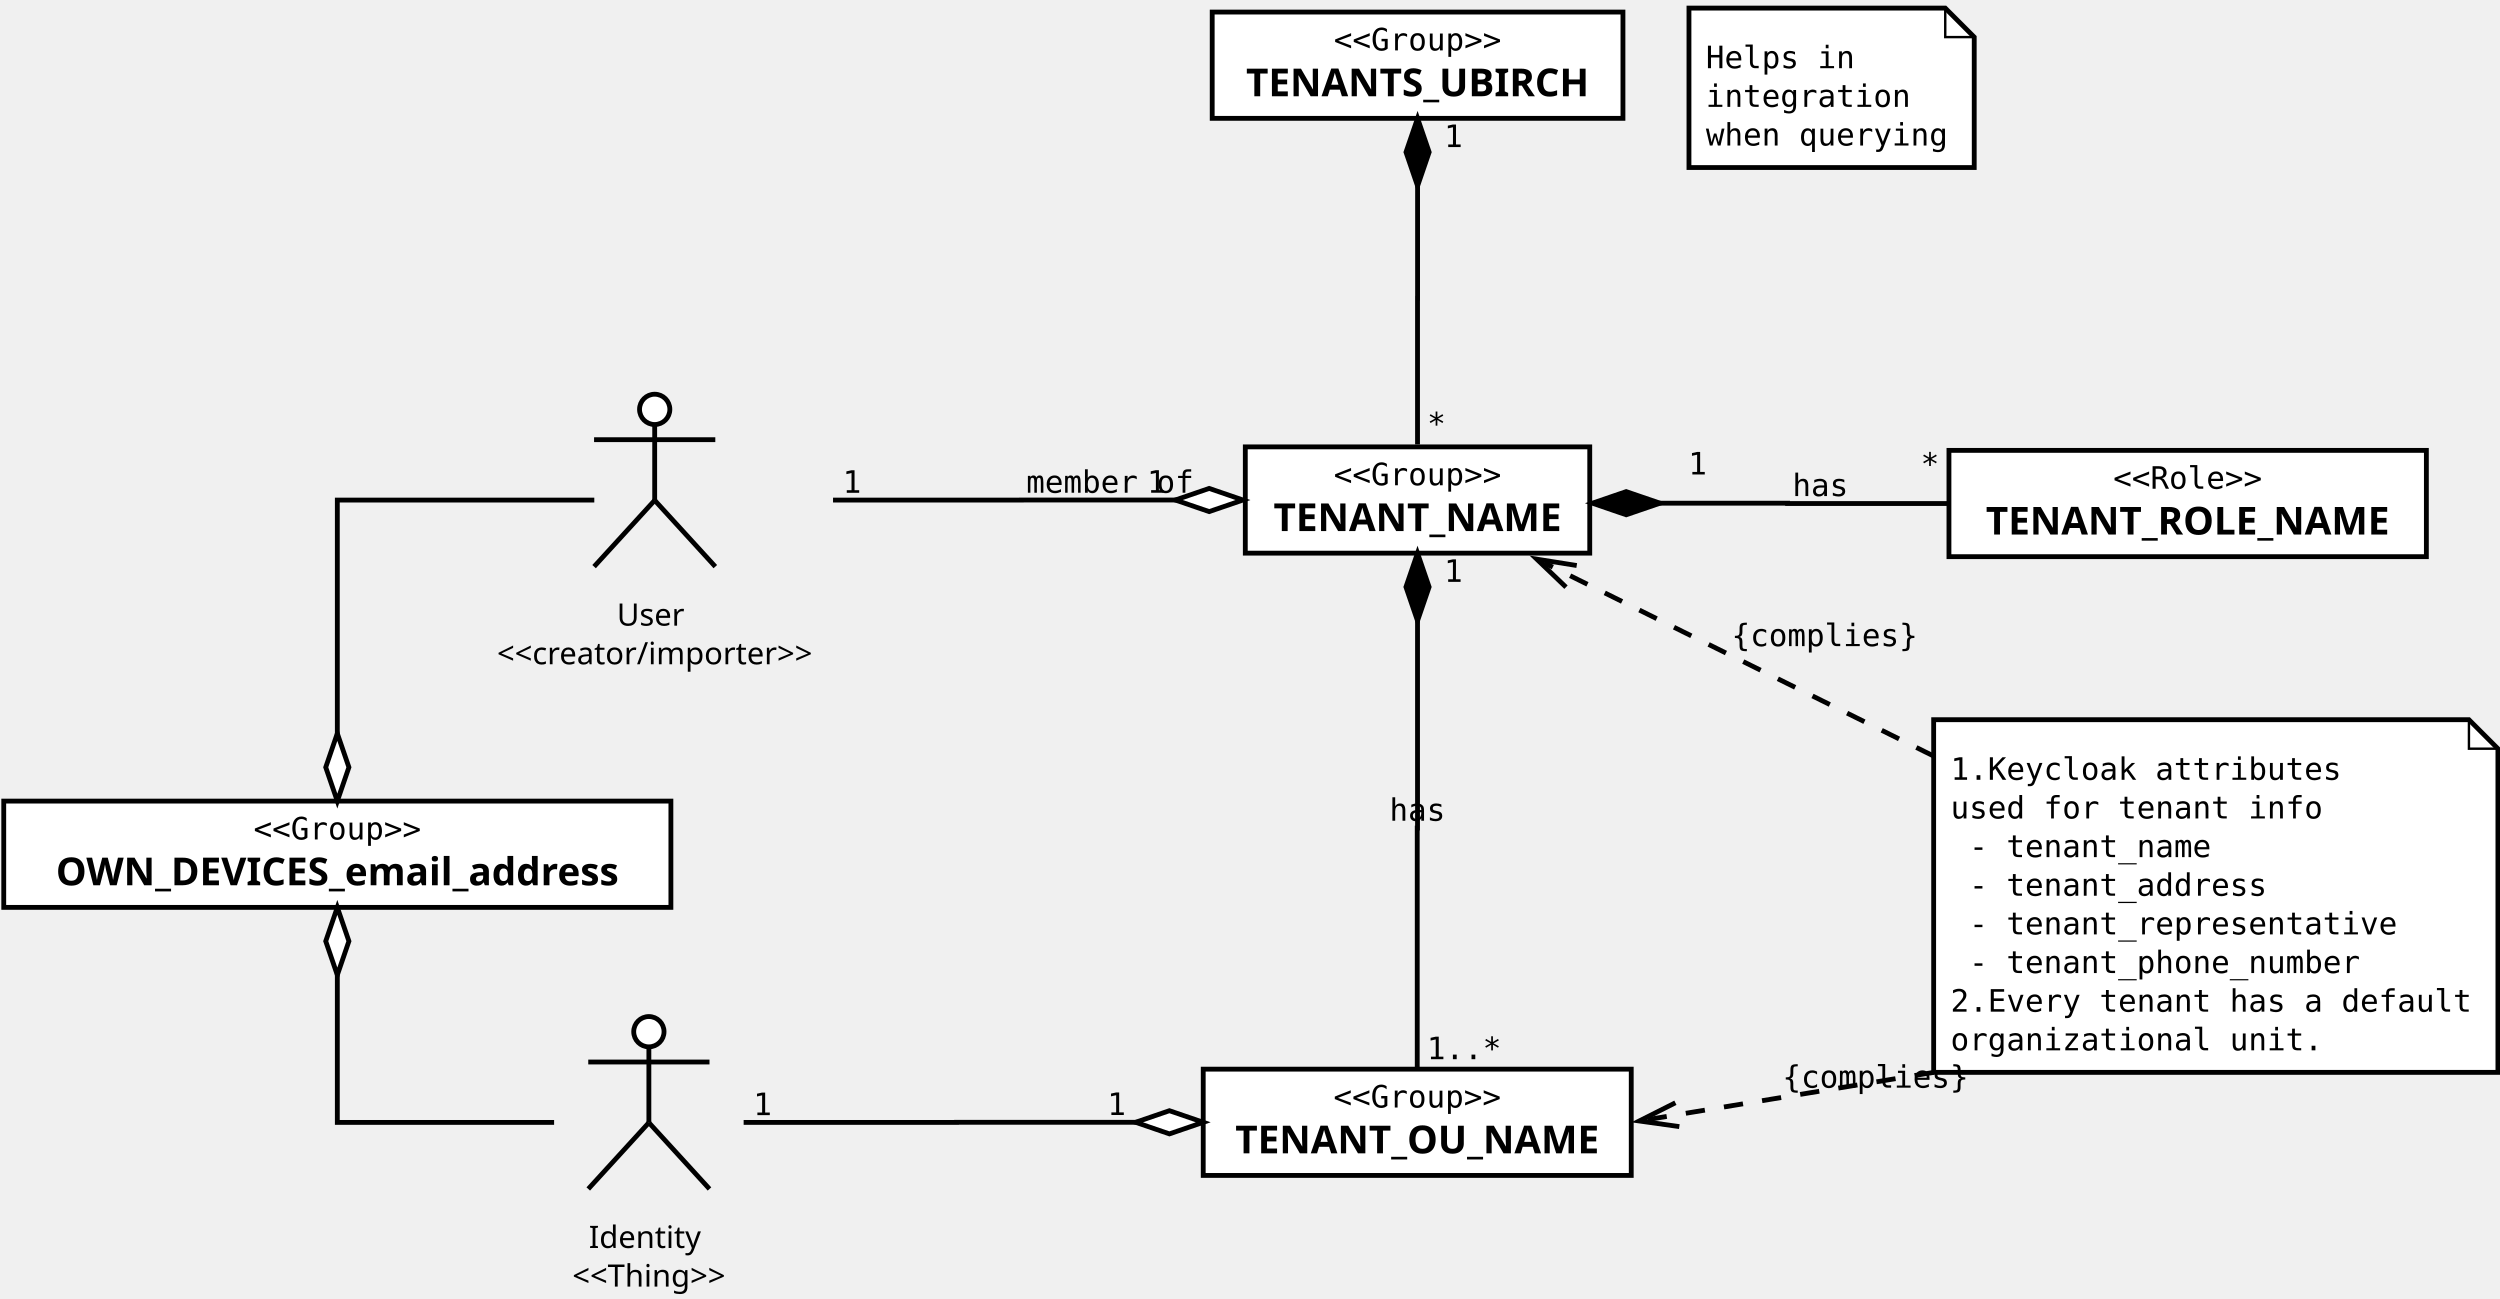
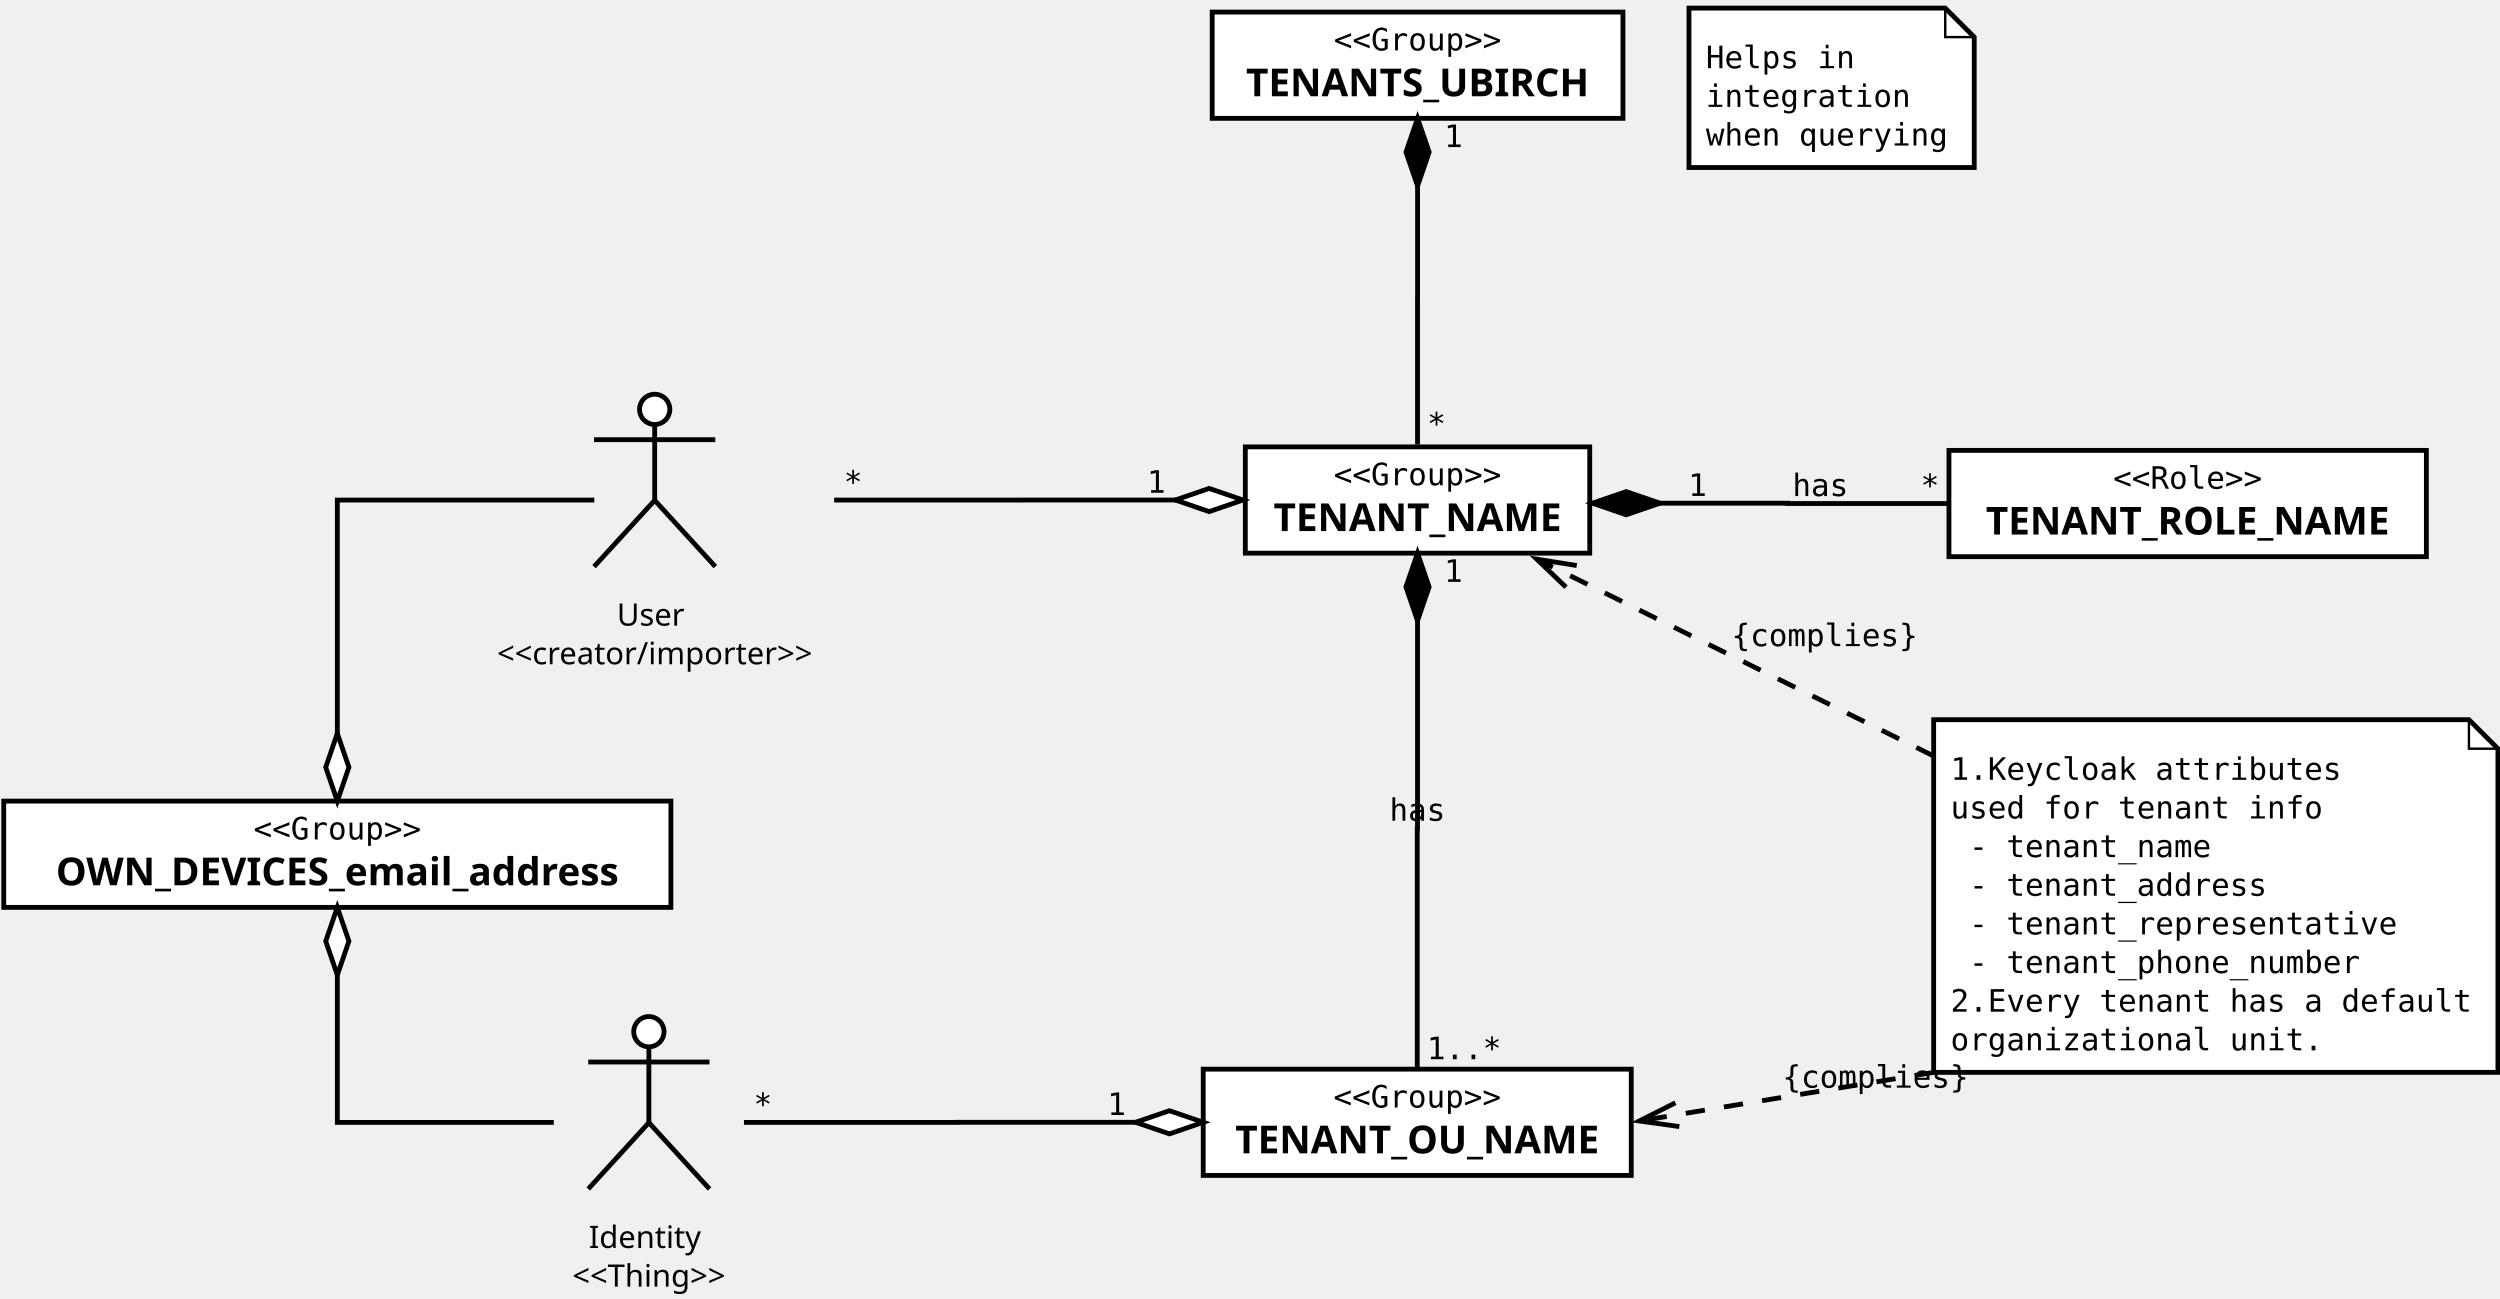
<svg xmlns="http://www.w3.org/2000/svg" width="52cm" height="27cm" viewBox="161 99 1035 534">
  <g id="Background">
    <g>
-       <ellipse style="fill: #ffffff; fill-opacity: 1; stroke-opacity: 1; stroke-width: 2; stroke: #000000" cx="432.041" cy="266.777" rx="6.274" ry="6.274" />
-       <line style="fill: none; stroke-opacity: 1; stroke-width: 2; stroke: #000000" x1="406.945" y1="279.325" x2="457.138" y2="279.325" />
-       <line style="fill: none; stroke-opacity: 1; stroke-width: 2; stroke: #000000" x1="432.041" y1="273.051" x2="432.041" y2="304.422" />
-       <line style="fill: none; stroke-opacity: 1; stroke-width: 2; stroke: #000000" x1="432.041" y1="304.422" x2="406.945" y2="331.884" />
-       <line style="fill: none; stroke-opacity: 1; stroke-width: 2; stroke: #000000" x1="432.041" y1="304.422" x2="457.138" y2="331.884" />
-       <text font-size="12.8" style="fill: #000000; fill-opacity: 1; stroke: none;text-anchor:middle;font-family:sans-serif;font-style:normal;font-weight:normal" x="432.041" y="356.313">
-         <tspan x="432.041" y="356.313">User</tspan>
-         <tspan x="432.041" y="372.313">&lt;&lt;creator/importer&gt;&gt;</tspan>
+       <ellipse style="fill: #ffffff; fill-opacity: 1; stroke-opacity: 1; stroke-width: 2; stroke: #000000" cx="432.042" cy="266.776" rx="6.274" ry="6.274" />
+       <line style="fill: none; stroke-opacity: 1; stroke-width: 2; stroke: #000000" x1="406.945" y1="279.325" x2="457.139" y2="279.325" />
+       <line style="fill: none; stroke-opacity: 1; stroke-width: 2; stroke: #000000" x1="432.042" y1="273.05" x2="432.042" y2="304.421" />
+       <line style="fill: none; stroke-opacity: 1; stroke-width: 2; stroke: #000000" x1="432.042" y1="304.421" x2="406.945" y2="331.883" />
+       <line style="fill: none; stroke-opacity: 1; stroke-width: 2; stroke: #000000" x1="432.042" y1="304.421" x2="457.139" y2="331.883" />
+       <text font-size="12.8" style="fill: #000000; fill-opacity: 1; stroke: none;text-anchor:middle;font-family:sans-serif;font-style:normal;font-weight:normal" x="432.042" y="356.313">
+         <tspan x="432.042" y="356.313">User</tspan>
+         <tspan x="432.042" y="372.313">&lt;&lt;creator/importer&gt;&gt;</tspan>
      </text>
    </g>
    <g>
-       <rect style="fill: #ffffff; fill-opacity: 1; stroke-opacity: 1; stroke-width: 2; stroke: #000000" x="676.555" y="282.303" width="142.6" height="44" />
-       <text font-size="12.8" style="fill: #000000; fill-opacity: 1; stroke: none;text-anchor:middle;font-family:monospace;font-style:normal;font-weight:normal" x="747.855" y="298.184">&lt;&lt;Group&gt;&gt;</text>
-       <text font-size="16" style="fill: #000000; fill-opacity: 1; stroke: none;text-anchor:middle;font-family:sans-serif;font-style:normal;font-weight:700" x="747.855" y="317.155">TENANT_NAME</text>
+       <rect style="fill: #ffffff; fill-opacity: 1; stroke-opacity: 1; stroke-width: 2; stroke: #000000" x="676.556" y="282.304" width="142.6" height="44" />
+       <text font-size="12.8" style="fill: #000000; fill-opacity: 1; stroke: none;text-anchor:middle;font-family:monospace;font-style:normal;font-weight:normal" x="747.856" y="298.185">&lt;&lt;Group&gt;&gt;</text>
+       <text font-size="16" style="fill: #000000; fill-opacity: 1; stroke: none;text-anchor:middle;font-family:sans-serif;font-style:normal;font-weight:700" x="747.856" y="317.156">TENANT_NAME</text>
    </g>
    <g>
-       <rect style="fill: #ffffff; fill-opacity: 1; stroke-opacity: 1; stroke-width: 2; stroke: #000000" x="659.135" y="539.928" width="177.2" height="44" />
-       <text font-size="12.8" style="fill: #000000; fill-opacity: 1; stroke: none;text-anchor:middle;font-family:monospace;font-style:normal;font-weight:normal" x="747.735" y="555.809">&lt;&lt;Group&gt;&gt;</text>
-       <text font-size="16" style="fill: #000000; fill-opacity: 1; stroke: none;text-anchor:middle;font-family:sans-serif;font-style:normal;font-weight:700" x="747.735" y="574.779">TENANT_OU_NAME</text>
+       <rect style="fill: #ffffff; fill-opacity: 1; stroke-opacity: 1; stroke-width: 2; stroke: #000000" x="659.136" y="539.928" width="177.2" height="44" />
+       <text font-size="12.8" style="fill: #000000; fill-opacity: 1; stroke: none;text-anchor:middle;font-family:monospace;font-style:normal;font-weight:normal" x="747.736" y="555.809">&lt;&lt;Group&gt;&gt;</text>
+       <text font-size="16" style="fill: #000000; fill-opacity: 1; stroke: none;text-anchor:middle;font-family:sans-serif;font-style:normal;font-weight:700" x="747.736" y="574.78">TENANT_OU_NAME</text>
    </g>
-     <text font-size="12.8" style="fill: #000000; fill-opacity: 1; stroke: none;text-anchor:start;font-family:sans-serif;font-style:normal;font-weight:normal" x="508.755" y="317.207">
-       <tspan x="508.755" y="317.207" />
+     <text font-size="12.8" style="fill: #000000; fill-opacity: 1; stroke: none;text-anchor:start;font-family:sans-serif;font-style:normal;font-weight:normal" x="508.756" y="317.206">
+       <tspan x="508.756" y="317.206" />
    </text>
-     <text font-size="12.8" style="fill: #000000; fill-opacity: 1; stroke: none;text-anchor:start;font-family:sans-serif;font-style:normal;font-weight:normal" x="514.107" y="321.369">
-       <tspan x="514.107" y="321.369" />
+     <text font-size="12.8" style="fill: #000000; fill-opacity: 1; stroke: none;text-anchor:start;font-family:sans-serif;font-style:normal;font-weight:normal" x="514.106" y="321.368">
+       <tspan x="514.106" y="321.368" />
    </text>
-     <text font-size="12.8" style="fill: #000000; fill-opacity: 1; stroke: none;text-anchor:start;font-family:sans-serif;font-style:normal;font-weight:normal" x="503.153" y="322.39">
-       <tspan x="503.153" y="322.39" />
+     <text font-size="12.8" style="fill: #000000; fill-opacity: 1; stroke: none;text-anchor:start;font-family:sans-serif;font-style:normal;font-weight:normal" x="503.154" y="322.39">
+       <tspan x="503.154" y="322.39" />
    </text>
-     <text font-size="12.8" style="fill: #000000; fill-opacity: 1; stroke: none;text-anchor:start;font-family:sans-serif;font-style:normal;font-weight:normal" x="505.153" y="306.64">
-       <tspan x="505.153" y="306.64" />
+     <text font-size="12.8" style="fill: #000000; fill-opacity: 1; stroke: none;text-anchor:start;font-family:sans-serif;font-style:normal;font-weight:normal" x="505.152" y="306.64">
+       <tspan x="505.152" y="306.64" />
    </text>
    <g>
-       <rect style="fill: #ffffff; fill-opacity: 1; stroke-opacity: 1; stroke-width: 2; stroke: #000000" x="967.867" y="283.756" width="197.65" height="44" />
+       <rect style="fill: #ffffff; fill-opacity: 1; stroke-opacity: 1; stroke-width: 2; stroke: #000000" x="967.868" y="283.756" width="197.65" height="44" />
      <text font-size="12.8" style="fill: #000000; fill-opacity: 1; stroke: none;text-anchor:middle;font-family:monospace;font-style:normal;font-weight:normal" x="1066.69" y="299.637">&lt;&lt;Role&gt;&gt;</text>
      <text font-size="16" style="fill: #000000; fill-opacity: 1; stroke: none;text-anchor:middle;font-family:sans-serif;font-style:normal;font-weight:700" x="1066.69" y="318.608">TENANT_ROLE_NAME</text>
    </g>
    <g>
-       <polyline style="fill: none; stroke-opacity: 1; stroke-width: 2; stroke: #000000" points="747.855,351.475 747.855,440.115 747.735,440.115 747.735,539.928 " />
-       <polygon style="fill: #000000; fill-opacity: 1; stroke-opacity: 1; stroke-width: 2; stroke: #000000" fill-rule="evenodd" points="747.855,326.303 752.655,340.303 747.855,354.303 743.055,340.303 " />
-       <text font-size="12.8" style="fill: #000000; fill-opacity: 1; stroke: none;text-anchor:middle;font-family:monospace;font-style:normal;font-weight:normal" x="747.795" y="437.097">has</text>
-       <text font-size="12.8" style="fill: #000000; fill-opacity: 1; stroke: none;text-anchor:start;font-family:monospace;font-style:normal;font-weight:normal" x="758.855" y="338.184">1</text>
-       <text font-size="12.8" style="fill: #000000; fill-opacity: 1; stroke: none;text-anchor:start;font-family:monospace;font-style:normal;font-weight:normal" x="751.735" y="535.809">1..*</text>
+       <polyline style="fill: none; stroke-opacity: 1; stroke-width: 2; stroke: #000000" points="747.856,351.476 747.856,440.116 747.736,440.116 747.736,539.928 " />
+       <polygon style="fill: #000000; fill-opacity: 1; stroke-opacity: 1; stroke-width: 2; stroke: #000000" fill-rule="evenodd" points="747.856,326.304 752.656,340.304 747.856,354.304 743.056,340.304 " />
+       <text font-size="12.8" style="fill: #000000; fill-opacity: 1; stroke: none;text-anchor:middle;font-family:monospace;font-style:normal;font-weight:normal" x="747.796" y="437.097">has</text>
+       <text font-size="12.8" style="fill: #000000; fill-opacity: 1; stroke: none;text-anchor:start;font-family:monospace;font-style:normal;font-weight:normal" x="758.856" y="338.185">1</text>
+       <text font-size="12.8" style="fill: #000000; fill-opacity: 1; stroke: none;text-anchor:start;font-family:monospace;font-style:normal;font-weight:normal" x="751.736" y="535.809">1..*</text>
    </g>
    <g>
-       <polyline style="fill: none; stroke-opacity: 1; stroke-width: 2; stroke: #000000" points="845.414,305.619 901.055,305.619 901.055,305.756 967.867,305.756 " />
-       <polygon style="fill: #000000; fill-opacity: 1; stroke-opacity: 1; stroke-width: 2; stroke: #000000" fill-rule="evenodd" points="820.242,305.619 834.242,300.819 848.242,305.619 834.242,310.419 " />
+       <polyline style="fill: none; stroke-opacity: 1; stroke-width: 2; stroke: #000000" points="845.414,305.62 901.055,305.62 901.055,305.756 967.868,305.756 " />
+       <polygon style="fill: #000000; fill-opacity: 1; stroke-opacity: 1; stroke-width: 2; stroke: #000000" fill-rule="evenodd" points="820.242,305.62 834.242,300.82 848.242,305.62 834.242,310.42 " />
      <text font-size="12.8" style="fill: #000000; fill-opacity: 1; stroke: none;text-anchor:start;font-family:monospace;font-style:normal;font-weight:normal" x="903.055" y="302.669">has</text>
-       <text xml:space="preserve" font-size="12.8" style="fill: #000000; fill-opacity: 1; stroke: none;text-anchor:start;font-family:monospace;font-style:normal;font-weight:normal" x="852.242" y="293.738"> 1</text>
-       <text xml:space="preserve" font-size="12.8" style="fill: #000000; fill-opacity: 1; stroke: none;text-anchor:end;font-family:monospace;font-style:normal;font-weight:normal" x="963.867" y="293.875"> *</text>
+       <text xml:space="preserve" font-size="12.8" style="fill: #000000; fill-opacity: 1; stroke: none;text-anchor:start;font-family:monospace;font-style:normal;font-weight:normal" x="852.242" y="302.601"> 1</text>
+       <text font-size="12.8" style="fill: #000000; fill-opacity: 1; stroke: none;text-anchor:start;font-family:monospace;font-style:normal;font-weight:normal" x="852.242" y="318.601" />
+       <text xml:space="preserve" font-size="12.8" style="fill: #000000; fill-opacity: 1; stroke: none;text-anchor:end;font-family:monospace;font-style:normal;font-weight:normal" x="963.868" y="302.737"> *</text>
+       <text font-size="12.8" style="fill: #000000; fill-opacity: 1; stroke: none;text-anchor:end;font-family:monospace;font-style:normal;font-weight:normal" x="963.868" y="318.737" />
    </g>
    <g>
-       <polyline style="fill: none; stroke-opacity: 1; stroke-width: 2; stroke: #000000" points="650.416,304.303 583.861,304.303 583.861,304.33 505.875,304.33 " />
-       <polygon style="fill: #ffffff; fill-opacity: 1; stroke-opacity: 1; stroke-width: 2; stroke: #000000" fill-rule="evenodd" points="675.587,304.303 661.587,309.103 647.587,304.303 661.587,299.503 " />
-       <text font-size="12.8" style="fill: #000000; fill-opacity: 1; stroke: none;text-anchor:start;font-family:monospace;font-style:normal;font-weight:normal" x="585.861" y="301.298">member of</text>
+       <polyline style="fill: none; stroke-opacity: 1; stroke-width: 2; stroke: #000000" points="650.416,304.304 583.86,304.304 583.86,304.33 506.339,304.33 " />
+       <polygon style="fill: #ffffff; fill-opacity: 1; stroke-opacity: 1; stroke-width: 2; stroke: #000000" fill-rule="evenodd" points="675.587,304.304 661.587,309.104 647.587,304.304 661.587,299.504 " />
+       <text font-size="12.8" style="fill: #000000; fill-opacity: 1; stroke: none;text-anchor:start;font-family:monospace;font-style:normal;font-weight:normal" x="585.86" y="301.298" />
      <text font-size="12.8" style="fill: #000000; fill-opacity: 1; stroke: none;text-anchor:end;font-family:monospace;font-style:normal;font-weight:normal" x="643.587" y="301.285">1</text>
-       <text font-size="12.8" style="fill: #000000; fill-opacity: 1; stroke: none;text-anchor:start;font-family:monospace;font-style:normal;font-weight:normal" x="509.875" y="301.312">1</text>
+       <text font-size="12.8" style="fill: #000000; fill-opacity: 1; stroke: none;text-anchor:start;font-family:monospace;font-style:normal;font-weight:normal" x="510.339" y="301.311">*</text>
    </g>
    <g>
-       <polygon style="fill: #ffffff; fill-opacity: 1; stroke-opacity: 1; stroke-width: 2; stroke: #000000" fill-rule="evenodd" points="961.535,395.258 1183.14,395.258 1195.14,407.258 1195.14,541.258 961.535,541.258 " />
+       <polygon style="fill: #ffffff; fill-opacity: 1; stroke-opacity: 1; stroke-width: 2; stroke: #000000" fill-rule="evenodd" points="961.536,395.258 1183.14,395.258 1195.14,407.258 1195.14,541.258 961.536,541.258 " />
      <polyline style="fill: none; stroke-opacity: 1; stroke-width: 1; stroke: #000000" points="1183.14,395.258 1183.14,407.258 1195.14,407.258 " />
-       <text font-size="12.8" style="fill: #000000; fill-opacity: 1; stroke: none;text-anchor:start;font-family:monospace;font-style:normal;font-weight:normal" x="968.535" y="420.139">
-         <tspan x="968.535" y="420.139">1.Keycloak attributes</tspan>
-         <tspan x="968.535" y="436.139">used for tenant info</tspan>
-         <tspan xml:space="preserve" x="968.535" y="452.139"> - tenant_name</tspan>
-         <tspan xml:space="preserve" x="968.535" y="468.139"> - tenant_address</tspan>
-         <tspan xml:space="preserve" x="968.535" y="484.139"> - tenant_representative</tspan>
-         <tspan xml:space="preserve" x="968.535" y="500.139"> - tenant_phone_number</tspan>
-         <tspan x="968.535" y="516.139">2.Every tenant has a default</tspan>
-         <tspan x="968.535" y="532.139">organizational unit.</tspan>
+       <text font-size="12.8" style="fill: #000000; fill-opacity: 1; stroke: none;text-anchor:start;font-family:monospace;font-style:normal;font-weight:normal" x="968.536" y="420.139">
+         <tspan x="968.536" y="420.139">1.Keycloak attributes</tspan>
+         <tspan x="968.536" y="436.139">used for tenant info</tspan>
+         <tspan xml:space="preserve" x="968.536" y="452.139"> - tenant_name</tspan>
+         <tspan xml:space="preserve" x="968.536" y="468.139"> - tenant_address</tspan>
+         <tspan xml:space="preserve" x="968.536" y="484.139"> - tenant_representative</tspan>
+         <tspan xml:space="preserve" x="968.536" y="500.139"> - tenant_phone_number</tspan>
+         <tspan x="968.536" y="516.139">2.Every tenant has a default</tspan>
+         <tspan x="968.536" y="532.139">organizational unit.</tspan>
      </text>
    </g>
    <g>
      <ellipse style="fill: #ffffff; fill-opacity: 1; stroke-opacity: 1; stroke-width: 2; stroke: #000000" cx="429.634" cy="524.422" rx="6.274" ry="6.274" />
-       <line style="fill: none; stroke-opacity: 1; stroke-width: 2; stroke: #000000" x1="404.537" y1="536.97" x2="454.73" y2="536.97" />
+       <line style="fill: none; stroke-opacity: 1; stroke-width: 2; stroke: #000000" x1="404.537" y1="536.971" x2="454.731" y2="536.971" />
      <line style="fill: none; stroke-opacity: 1; stroke-width: 2; stroke: #000000" x1="429.634" y1="530.696" x2="429.634" y2="562.067" />
      <line style="fill: none; stroke-opacity: 1; stroke-width: 2; stroke: #000000" x1="429.634" y1="562.067" x2="404.537" y2="589.529" />
-       <line style="fill: none; stroke-opacity: 1; stroke-width: 2; stroke: #000000" x1="429.634" y1="562.067" x2="454.73" y2="589.529" />
-       <text font-size="12.8" style="fill: #000000; fill-opacity: 1; stroke: none;text-anchor:middle;font-family:sans-serif;font-style:normal;font-weight:normal" x="429.634" y="613.958">
-         <tspan x="429.634" y="613.958">Identity</tspan>
-         <tspan x="429.634" y="629.958">&lt;&lt;Thing&gt;&gt;</tspan>
+       <line style="fill: none; stroke-opacity: 1; stroke-width: 2; stroke: #000000" x1="429.634" y1="562.067" x2="454.731" y2="589.529" />
+       <text font-size="12.8" style="fill: #000000; fill-opacity: 1; stroke: none;text-anchor:middle;font-family:sans-serif;font-style:normal;font-weight:normal" x="429.634" y="613.959">
+         <tspan x="429.634" y="613.959">Identity</tspan>
+         <tspan x="429.634" y="629.959">&lt;&lt;Thing&gt;&gt;</tspan>
      </text>
    </g>
    <g>
-       <polyline style="fill: none; stroke-opacity: 1; stroke-width: 2; stroke: #000000" points="633.964,561.928 557.002,561.928 557.002,561.976 468.868,561.976 " />
-       <polygon style="fill: #ffffff; fill-opacity: 1; stroke-opacity: 1; stroke-width: 2; stroke: #000000" fill-rule="evenodd" points="659.135,561.928 645.135,566.728 631.135,561.928 645.135,557.128 " />
-       <text font-size="12.8" style="fill: #000000; fill-opacity: 1; stroke: none;text-anchor:end;font-family:monospace;font-style:normal;font-weight:normal" x="627.135" y="558.909">1</text>
-       <text font-size="12.8" style="fill: #000000; fill-opacity: 1; stroke: none;text-anchor:start;font-family:monospace;font-style:normal;font-weight:normal" x="472.868" y="558.957">1</text>
+       <polyline style="fill: none; stroke-opacity: 1; stroke-width: 2; stroke: #000000" points="633.964,561.928 557.065,561.928 557.065,561.976 468.994,561.976 " />
+       <polygon style="fill: #ffffff; fill-opacity: 1; stroke-opacity: 1; stroke-width: 2; stroke: #000000" fill-rule="evenodd" points="659.136,561.928 645.136,566.728 631.136,561.928 645.136,557.128 " />
+       <text font-size="12.8" style="fill: #000000; fill-opacity: 1; stroke: none;text-anchor:start;font-family:monospace;font-style:normal;font-weight:normal" x="559.065" y="558.933" />
+       <text font-size="12.8" style="fill: #000000; fill-opacity: 1; stroke: none;text-anchor:end;font-family:monospace;font-style:normal;font-weight:normal" x="627.136" y="558.909">1</text>
+       <text font-size="12.8" style="fill: #000000; fill-opacity: 1; stroke: none;text-anchor:start;font-family:monospace;font-style:normal;font-weight:normal" x="472.994" y="558.957">*</text>
    </g>
    <g>
-       <rect style="fill: #ffffff; fill-opacity: 1; stroke-opacity: 1; stroke-width: 2; stroke: #000000" x="662.851" y="102.292" width="170.05" height="44" />
-       <text font-size="12.8" style="fill: #000000; fill-opacity: 1; stroke: none;text-anchor:middle;font-family:monospace;font-style:normal;font-weight:normal" x="747.876" y="118.173">&lt;&lt;Group&gt;&gt;</text>
-       <text font-size="16" style="fill: #000000; fill-opacity: 1; stroke: none;text-anchor:middle;font-family:sans-serif;font-style:normal;font-weight:700" x="747.876" y="137.144">TENANTS_UBIRCH</text>
+       <rect style="fill: #ffffff; fill-opacity: 1; stroke-opacity: 1; stroke-width: 2; stroke: #000000" x="662.85" y="102.292" width="170.05" height="44" />
+       <text font-size="12.8" style="fill: #000000; fill-opacity: 1; stroke: none;text-anchor:middle;font-family:monospace;font-style:normal;font-weight:normal" x="747.875" y="118.173">&lt;&lt;Group&gt;&gt;</text>
+       <text font-size="16" style="fill: #000000; fill-opacity: 1; stroke: none;text-anchor:middle;font-family:sans-serif;font-style:normal;font-weight:700" x="747.875" y="137.144">TENANTS_UBIRCH</text>
    </g>
    <text font-size="12.8" style="fill: #000000; fill-opacity: 1; stroke: none;text-anchor:start;font-family:sans-serif;font-style:normal;font-weight:normal" x="747.876" y="124.292">
      <tspan x="747.876" y="124.292" />
    </text>
    <g>
-       <polyline style="fill: none; stroke-opacity: 1; stroke-width: 2; stroke: #000000" points="747.876,171.464 747.876,220.795 747.855,220.795 747.855,281.297 " />
-       <polygon style="fill: #000000; fill-opacity: 1; stroke-opacity: 1; stroke-width: 2; stroke: #000000" fill-rule="evenodd" points="747.876,146.292 752.676,160.292 747.876,174.292 743.076,160.292 " />
-       <text font-size="12.8" style="fill: #000000; fill-opacity: 1; stroke: none;text-anchor:start;font-family:monospace;font-style:normal;font-weight:normal" x="758.876" y="158.173">1</text>
-       <text font-size="12.8" style="fill: #000000; fill-opacity: 1; stroke: none;text-anchor:start;font-family:monospace;font-style:normal;font-weight:normal" x="751.855" y="277.178">*</text>
+       <polyline style="fill: none; stroke-opacity: 1; stroke-width: 2; stroke: #000000" points="747.875,171.464 747.875,220.795 747.856,220.795 747.856,281.298 " />
+       <polygon style="fill: #000000; fill-opacity: 1; stroke-opacity: 1; stroke-width: 2; stroke: #000000" fill-rule="evenodd" points="747.875,146.292 752.675,160.292 747.875,174.292 743.075,160.292 " />
+       <text font-size="12.8" style="fill: #000000; fill-opacity: 1; stroke: none;text-anchor:middle;font-family:monospace;font-style:normal;font-weight:normal" x="747.866" y="217.776" />
+       <text font-size="12.8" style="fill: #000000; fill-opacity: 1; stroke: none;text-anchor:start;font-family:monospace;font-style:normal;font-weight:normal" x="758.875" y="158.173">1</text>
+       <text font-size="12.8" style="fill: #000000; fill-opacity: 1; stroke: none;text-anchor:start;font-family:monospace;font-style:normal;font-weight:normal" x="751.856" y="277.18">*</text>
    </g>
    <g>
      <polygon style="fill: #ffffff; fill-opacity: 1; stroke-opacity: 1; stroke-width: 2; stroke: #000000" fill-rule="evenodd" points="860.232,100.656 966.332,100.656 978.332,112.656 978.332,166.656 860.232,166.656 " />
      <polyline style="fill: none; stroke-opacity: 1; stroke-width: 1; stroke: #000000" points="966.332,100.656 966.332,112.656 978.332,112.656 " />
      <text font-size="12.8" style="fill: #000000; fill-opacity: 1; stroke: none;text-anchor:start;font-family:monospace;font-style:normal;font-weight:normal" x="867.232" y="125.537">
        <tspan x="867.232" y="125.537">Helps in </tspan>
        <tspan x="867.232" y="141.537">integration </tspan>
        <tspan x="867.232" y="157.537">when querying</tspan>
      </text>
    </g>
    <g>
-       <rect style="fill: #ffffff; fill-opacity: 1; stroke-opacity: 1; stroke-width: 2; stroke: #000000" x="162.551" y="428.953" width="276.2" height="44" />
-       <text font-size="12.8" style="fill: #000000; fill-opacity: 1; stroke: none;text-anchor:middle;font-family:monospace;font-style:normal;font-weight:normal" x="300.651" y="444.834">&lt;&lt;Group&gt;&gt;</text>
+       <rect style="fill: #ffffff; fill-opacity: 1; stroke-opacity: 1; stroke-width: 2; stroke: #000000" x="162.551" y="428.952" width="276.2" height="44" />
+       <text font-size="12.8" style="fill: #000000; fill-opacity: 1; stroke: none;text-anchor:middle;font-family:monospace;font-style:normal;font-weight:normal" x="300.651" y="444.833">&lt;&lt;Group&gt;&gt;</text>
      <text font-size="16" style="fill: #000000; fill-opacity: 1; stroke: none;text-anchor:middle;font-family:sans-serif;font-style:normal;font-weight:700" x="300.651" y="463.804">OWN_DEVICES_email_address</text>
    </g>
    <g>
-       <polyline style="fill: none; stroke-opacity: 1; stroke-width: 2; stroke: #000000" points="300.651,403.781 300.651,304.33 407.041,304.33 " />
-       <polygon style="fill: #ffffff; fill-opacity: 1; stroke-opacity: 1; stroke-width: 2; stroke: #000000" fill-rule="evenodd" points="300.651,428.953 295.851,414.953 300.651,400.953 305.451,414.953 " />
+       <polyline style="fill: none; stroke-opacity: 1; stroke-width: 2; stroke: #000000" points="300.651,403.78 300.651,304.33 407.042,304.33 " />
+       <polygon style="fill: #ffffff; fill-opacity: 1; stroke-opacity: 1; stroke-width: 2; stroke: #000000" fill-rule="evenodd" points="300.651,428.952 295.851,414.952 300.651,400.952 305.451,414.952 " />
+       <text font-size="12.8" style="fill: #000000; fill-opacity: 1; stroke: none;text-anchor:middle;font-family:monospace;font-style:normal;font-weight:normal" x="353.846" y="301.311" />
+       <text font-size="12.8" style="fill: #000000; fill-opacity: 1; stroke: none;text-anchor:start;font-family:monospace;font-style:normal;font-weight:normal" x="311.651" y="424.833" />
+       <text font-size="12.8" style="fill: #000000; fill-opacity: 1; stroke: none;text-anchor:end;font-family:monospace;font-style:normal;font-weight:normal" x="403.042" y="301.311" />
    </g>
    <g>
-       <polyline style="fill: none; stroke-opacity: 1; stroke-width: 2; stroke: #000000" points="300.651,498.124 300.651,561.976 390.399,561.976 " />
-       <polygon style="fill: #ffffff; fill-opacity: 1; stroke-opacity: 1; stroke-width: 2; stroke: #000000" fill-rule="evenodd" points="300.651,472.953 305.451,486.953 300.651,500.953 295.851,486.953 " />
+       <polyline style="fill: none; stroke-opacity: 1; stroke-width: 2; stroke: #000000" points="300.651,498.124 300.651,561.976 390.274,561.976 " />
+       <polygon style="fill: #ffffff; fill-opacity: 1; stroke-opacity: 1; stroke-width: 2; stroke: #000000" fill-rule="evenodd" points="300.651,472.952 305.451,486.952 300.651,500.952 295.851,486.952 " />
+       <text font-size="12.8" style="fill: #000000; fill-opacity: 1; stroke: none;text-anchor:middle;font-family:monospace;font-style:normal;font-weight:normal" x="345.463" y="558.957" />
+       <text font-size="12.8" style="fill: #000000; fill-opacity: 1; stroke: none;text-anchor:start;font-family:monospace;font-style:normal;font-weight:normal" x="311.651" y="484.833" />
+       <text font-size="12.8" style="fill: #000000; fill-opacity: 1; stroke: none;text-anchor:end;font-family:monospace;font-style:normal;font-weight:normal" x="386.274" y="558.957" />
    </g>
    <g>
-       <line style="fill: none; stroke-opacity: 1; stroke-width: 2; stroke-dasharray: 8; stroke: #000000" x1="961.536" y1="410.312" x2="800.215" y2="330.279" />
-       <polyline style="fill: none; stroke-opacity: 1; stroke-width: 2; stroke: #000000" points="813.766,331.421 797.211,328.789 809.322,340.379 " />
+       <line style="fill: none; stroke-opacity: 1; stroke-width: 2; stroke-dasharray: 8; stroke: #000000" x1="961.536" y1="410.313" x2="800.215" y2="330.28" />
+       <polyline style="fill: none; stroke-opacity: 1; stroke-width: 2; stroke: #000000" points="813.767,331.422 797.212,328.79 809.323,340.38 " />
      <text font-size="12.8" style="fill: #000000; fill-opacity: 1; stroke: none;text-anchor:start;font-family:monospace;font-style:normal;font-weight:normal" x="877.872" y="364.806">{complies}</text>
    </g>
    <g>
-       <line style="fill: none; stroke-opacity: 1; stroke-width: 2; stroke-dasharray: 8; stroke: #000000" x1="961.535" y1="541.258" x2="842.951" y2="560.835" />
-       <polyline style="fill: none; stroke-opacity: 1; stroke-width: 2; stroke: #000000" points="854.615,553.842 839.643,561.382 856.244,563.709 " />
-       <text font-size="12.8" style="fill: #000000; fill-opacity: 1; stroke: none;text-anchor:start;font-family:monospace;font-style:normal;font-weight:normal" x="898.935" y="547.593">{complies}</text>
+       <line style="fill: none; stroke-opacity: 1; stroke-width: 2; stroke-dasharray: 8; stroke: #000000" x1="961.536" y1="541.258" x2="842.952" y2="560.836" />
+       <polyline style="fill: none; stroke-opacity: 1; stroke-width: 2; stroke: #000000" points="854.616,553.842 839.644,561.382 856.245,563.709 " />
+       <text font-size="12.8" style="fill: #000000; fill-opacity: 1; stroke: none;text-anchor:start;font-family:monospace;font-style:normal;font-weight:normal" x="898.936" y="547.592">{complies}</text>
    </g>
  </g>
</svg>
